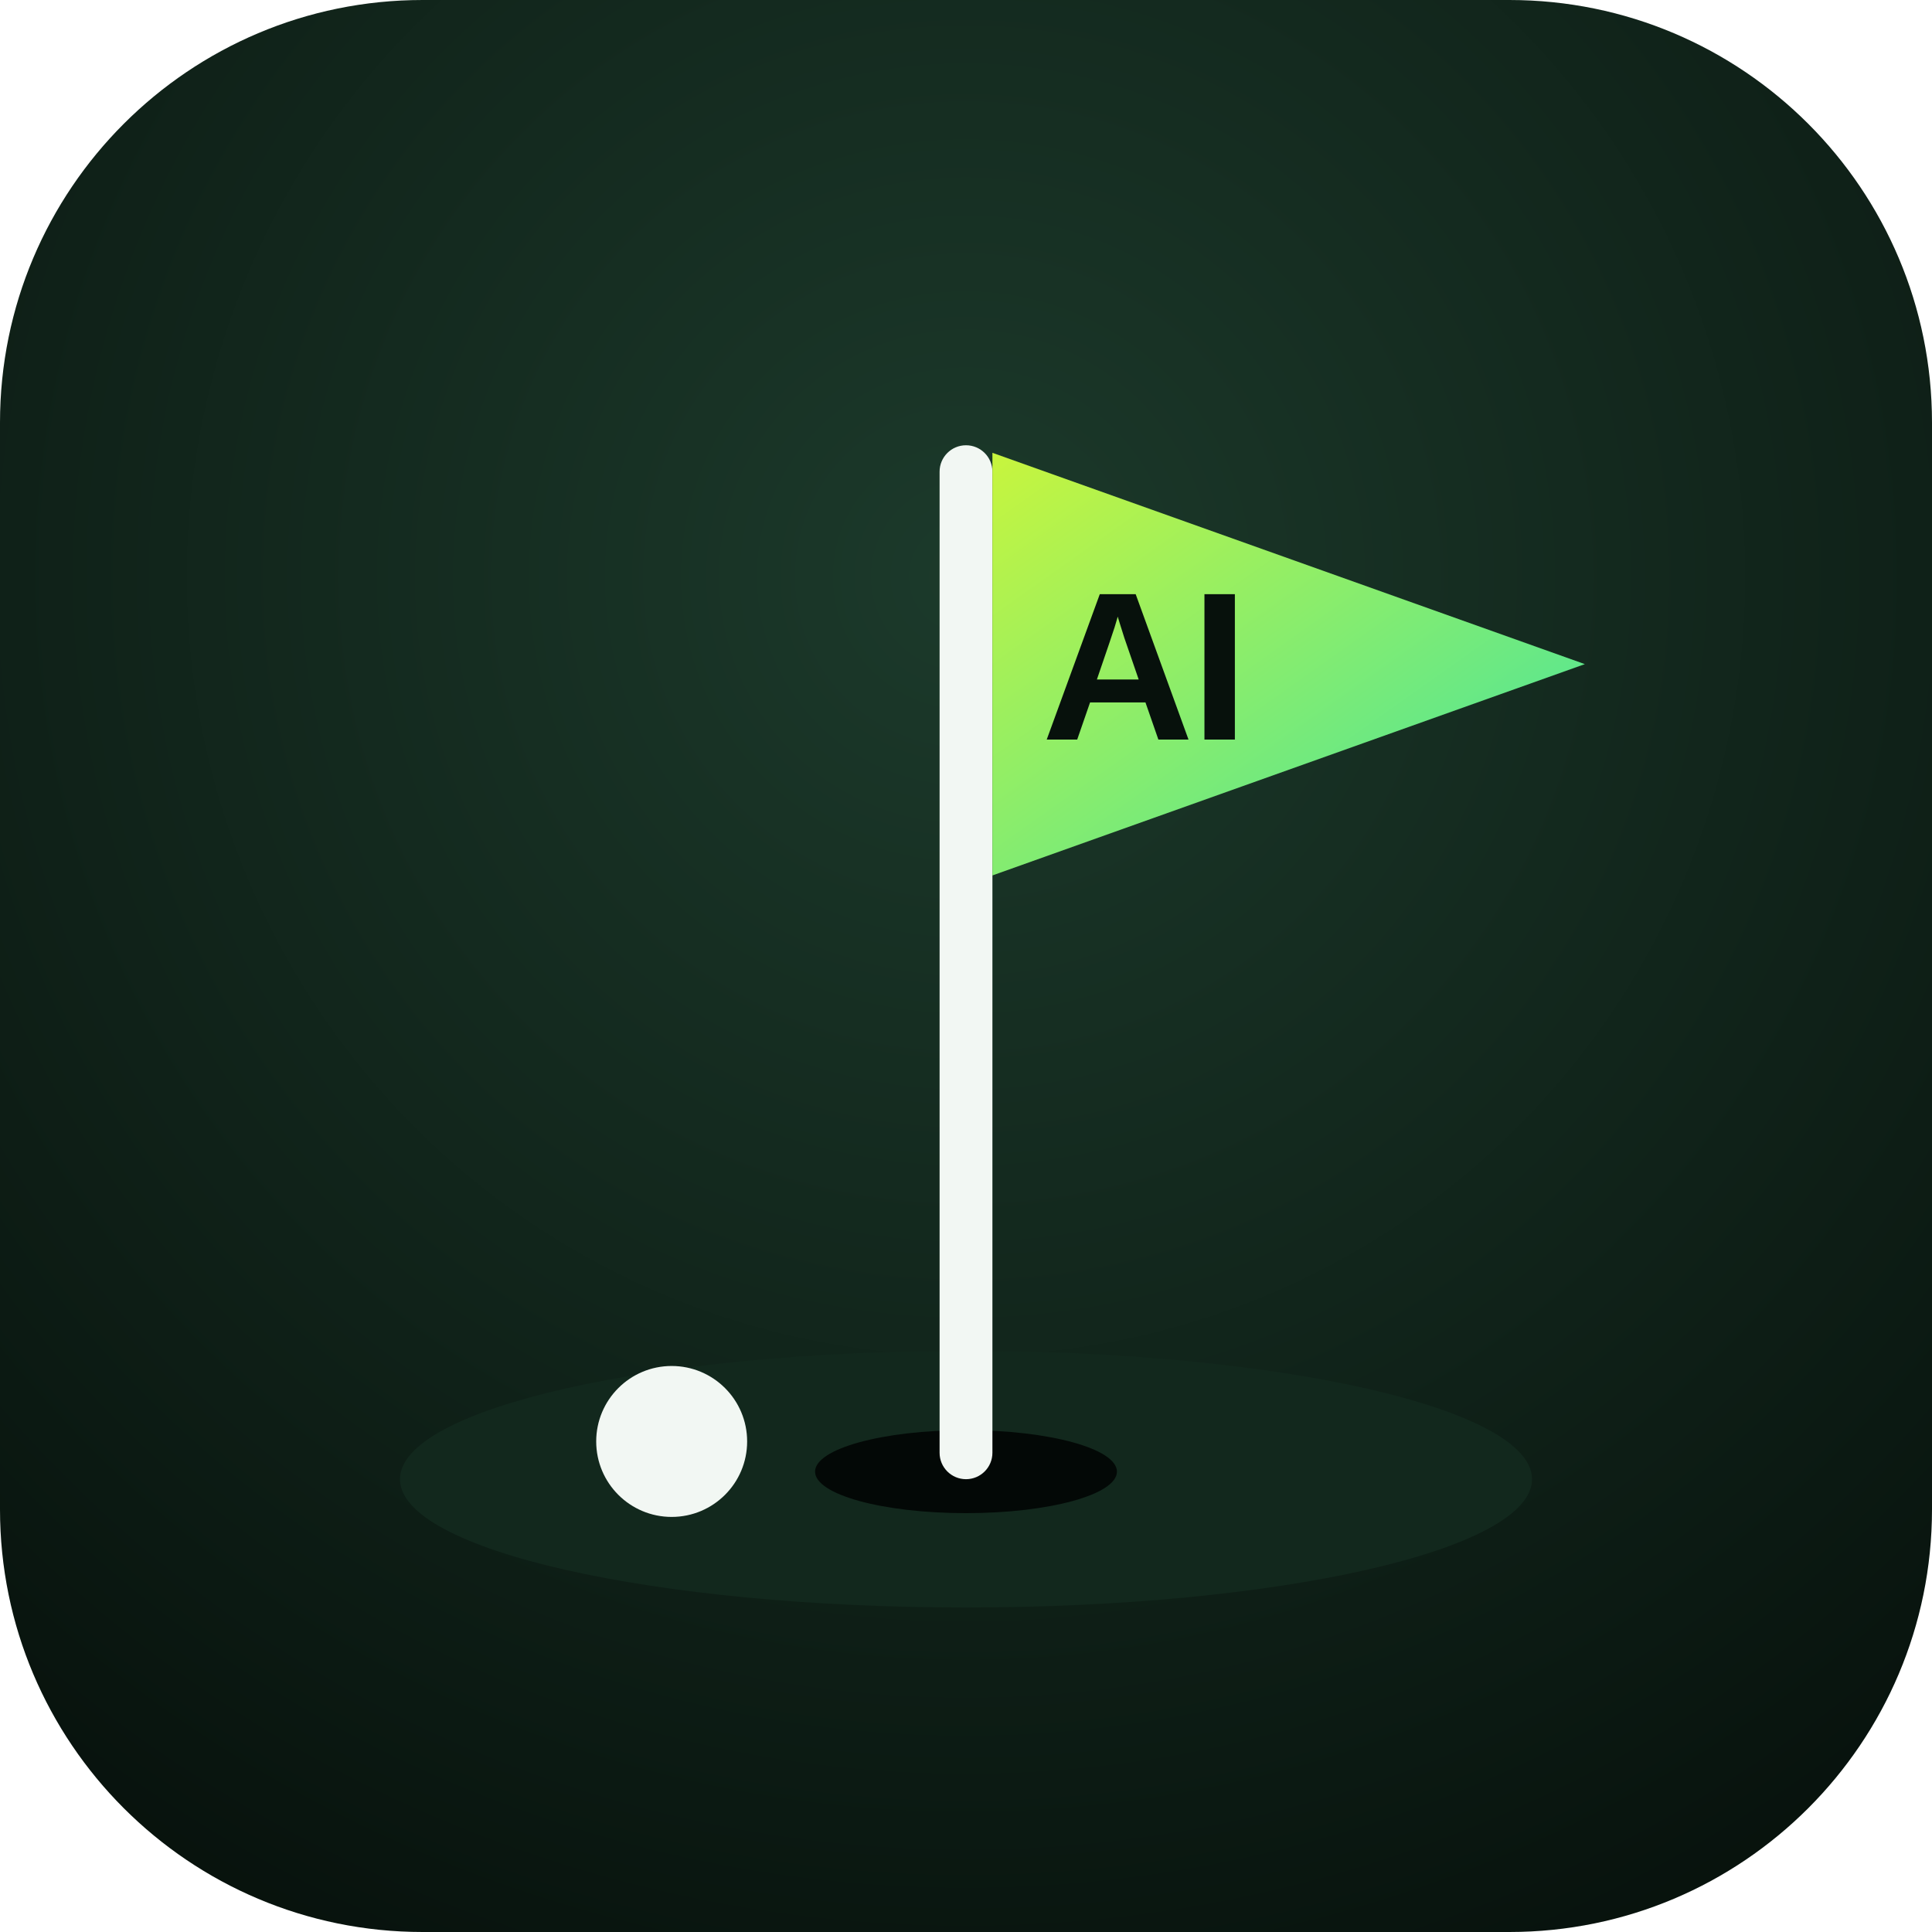
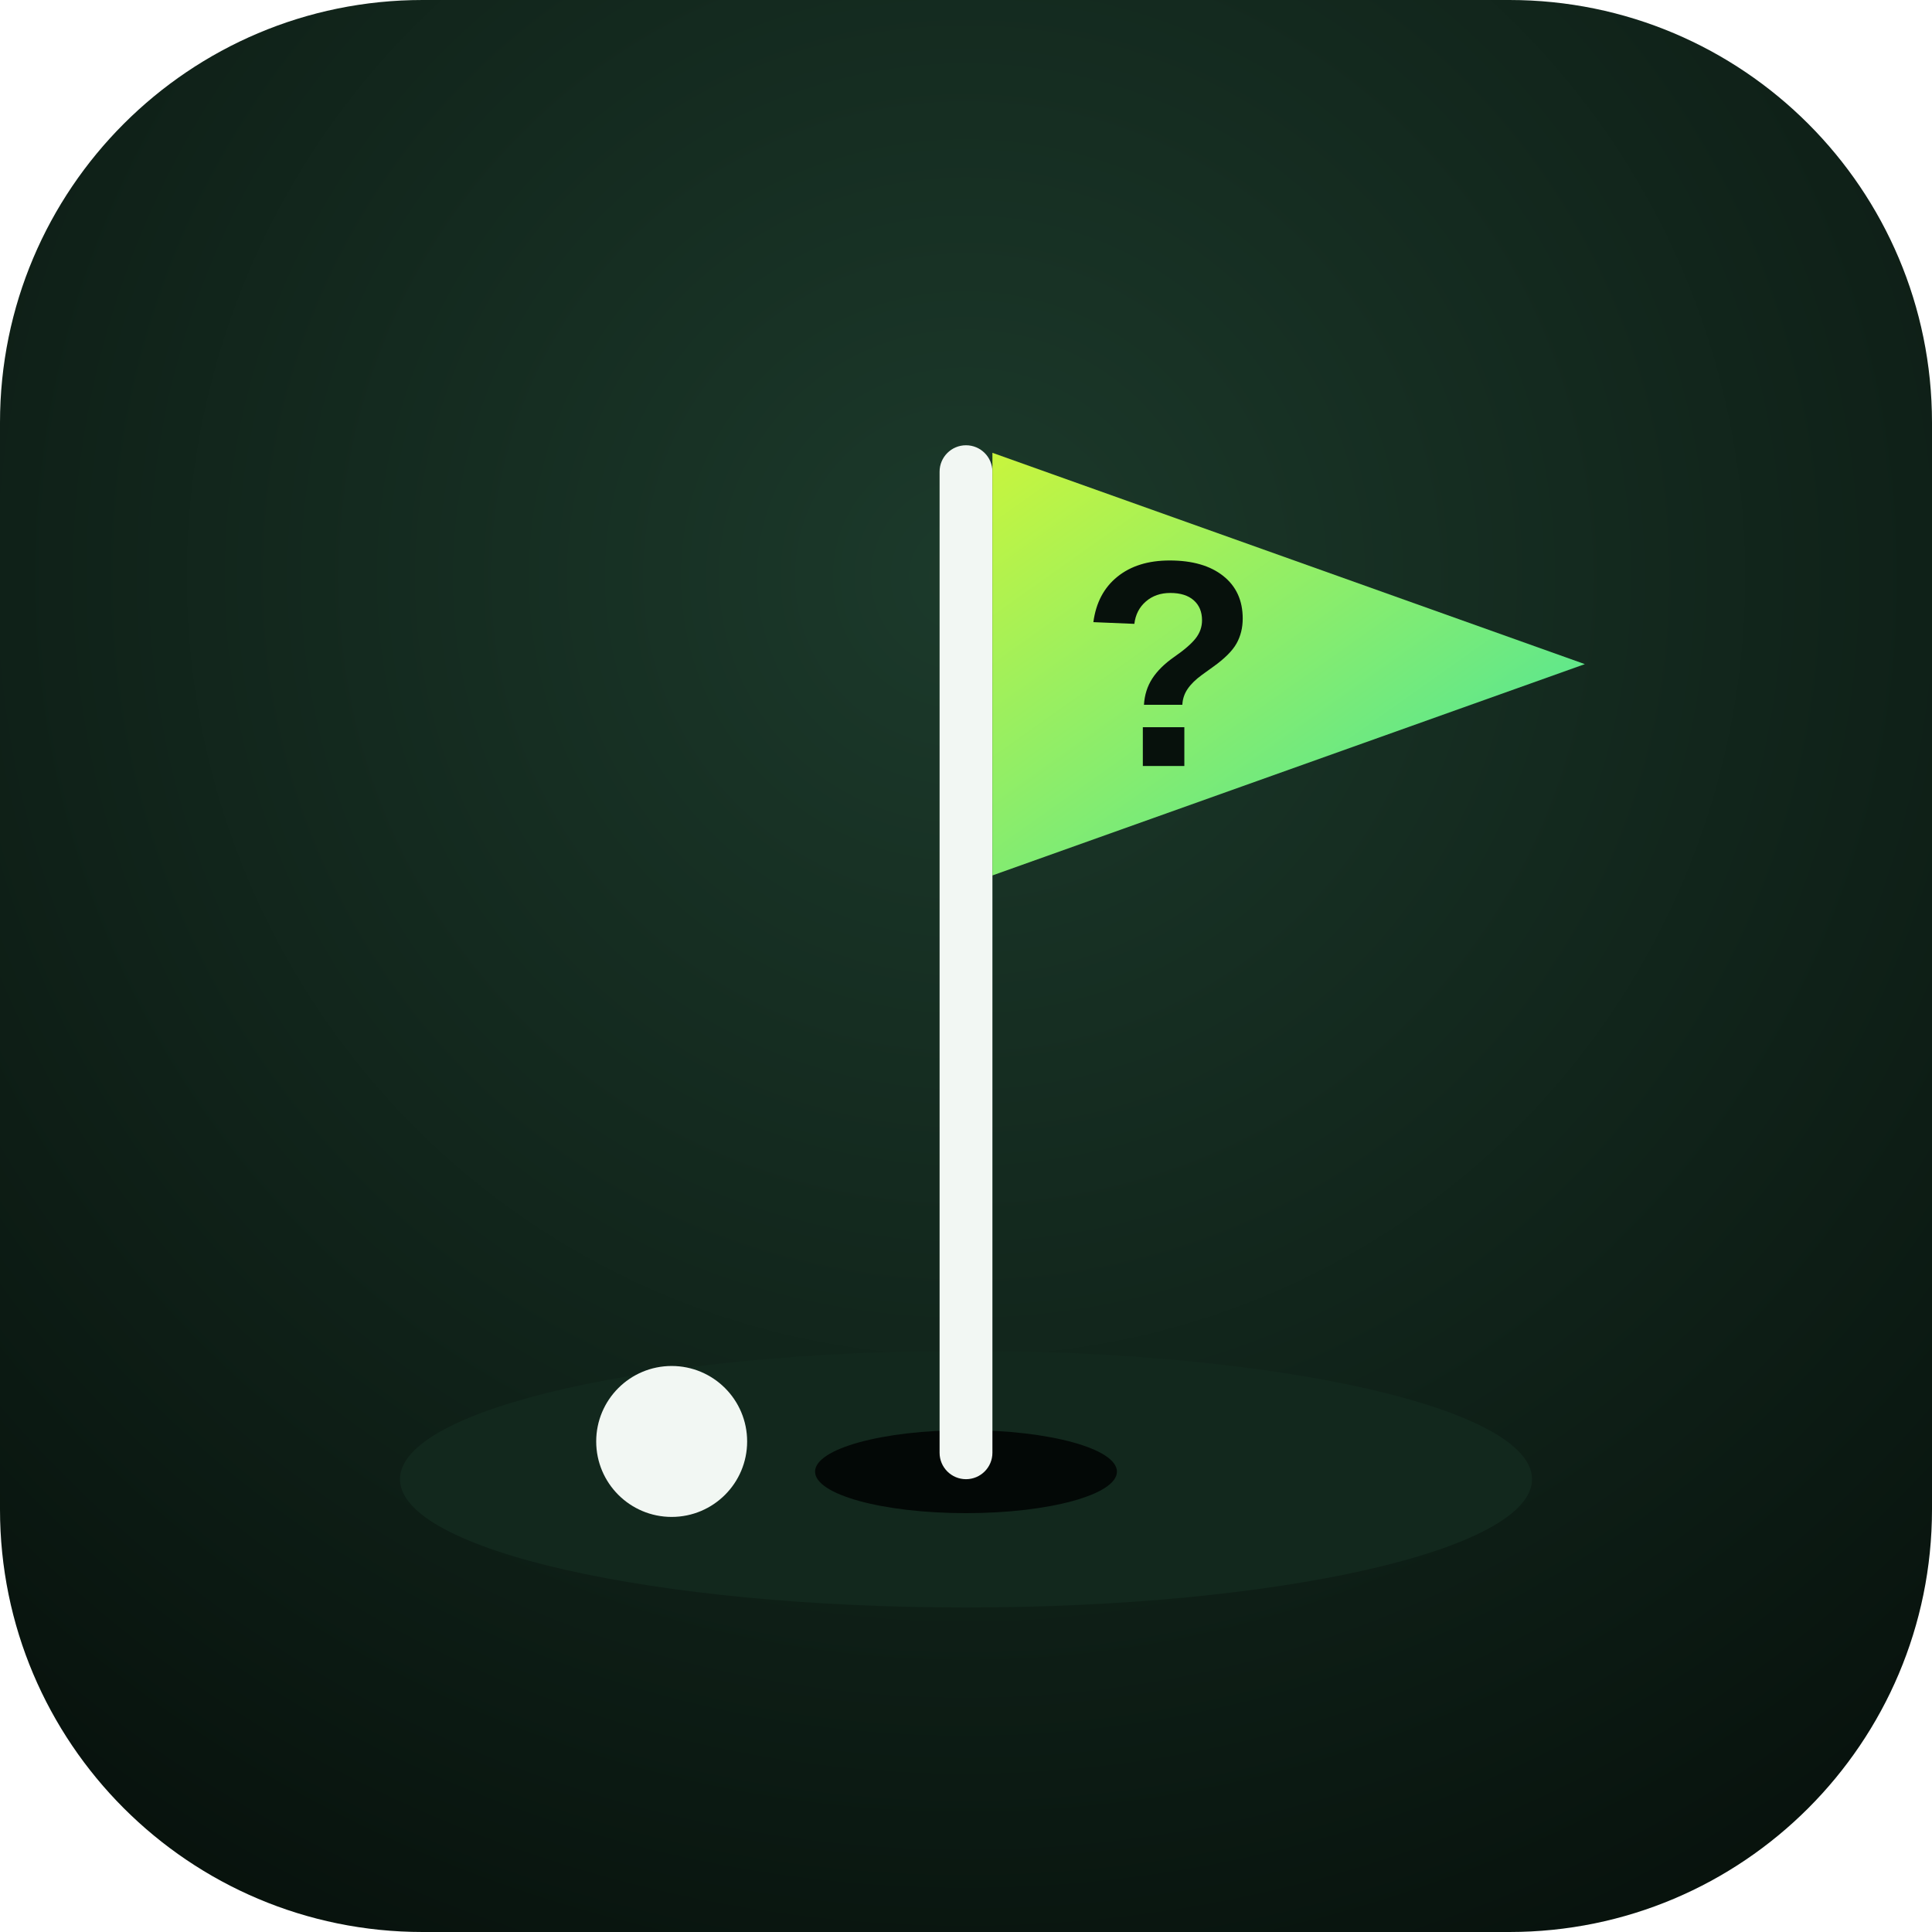
<svg xmlns="http://www.w3.org/2000/svg" viewBox="0 0 512 512">
  <defs>
    <radialGradient id="bg" cx="50%" cy="30%" r="80%">
      <stop offset="0" stop-color="#1c3a2b" />
      <stop offset="1" stop-color="#07110c" />
    </radialGradient>
-     <linearGradient id="ai" x1="0" y1="0" x2="1" y2="1">
+     <linearGradient id="flag" x1="0" y1="0" x2="1" y2="1">
      <stop offset="0" stop-color="#c8f53d" />
      <stop offset="1" stop-color="#3fe3a4" />
    </linearGradient>
  </defs>
  <rect width="512" height="512" rx="112" fill="url(#bg)" />
  <ellipse cx="256" cy="392" rx="150" ry="34" fill="#12281d" />
  <ellipse cx="256" cy="390" rx="40" ry="11" fill="#030806" />
  <rect x="249" y="118" width="14" height="274" rx="7" fill="#f2f7f3" />
-   <path d="M263 120 L420 176 L263 232 Z" fill="url(#ai)" />
-   <text x="276" y="196" font-family="Helvetica Neue, Arial, sans-serif" font-weight="900" font-size="56" letter-spacing="-1" fill="#07110c">AI</text>
+   <path d="M263 120 L420 176 L263 232 Z" fill="url(#flag)" />
+   <text x="310" y="203" text-anchor="middle" font-family="Helvetica Neue, Arial, sans-serif" font-weight="900" font-size="78" fill="#07110c">?</text>
  <circle cx="178" cy="382" r="20" fill="#f2f7f3" />
</svg>
